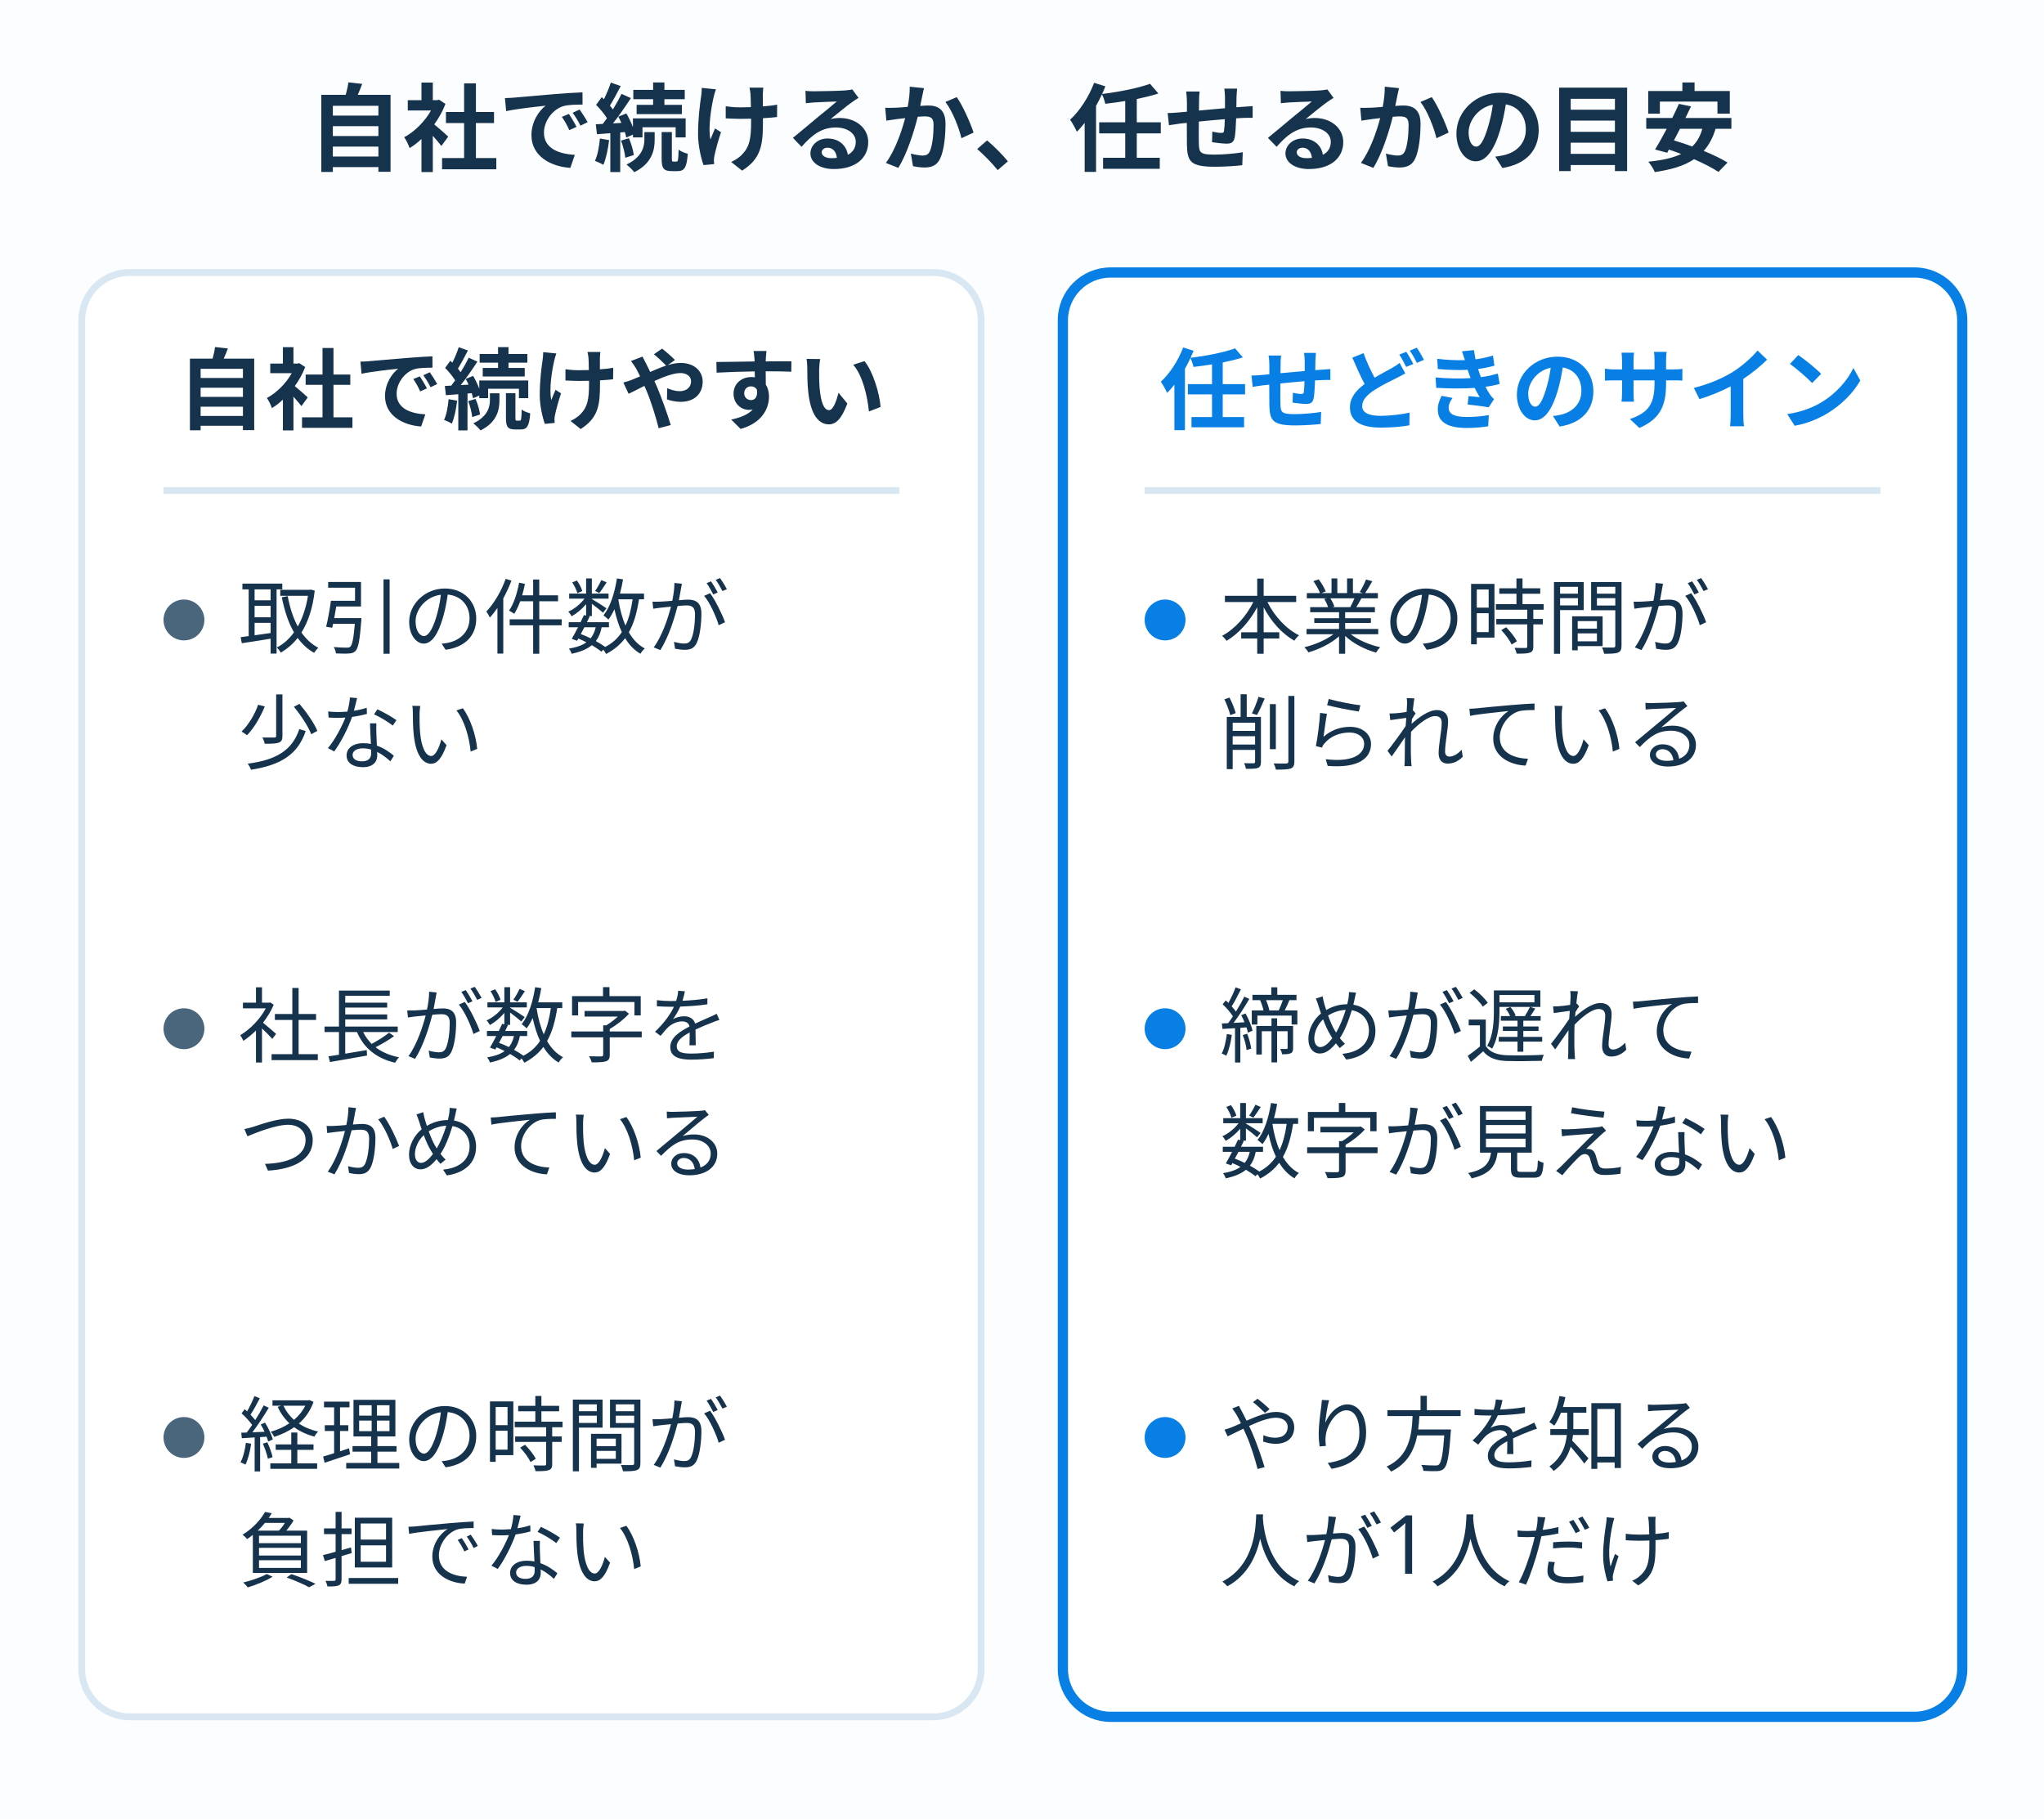
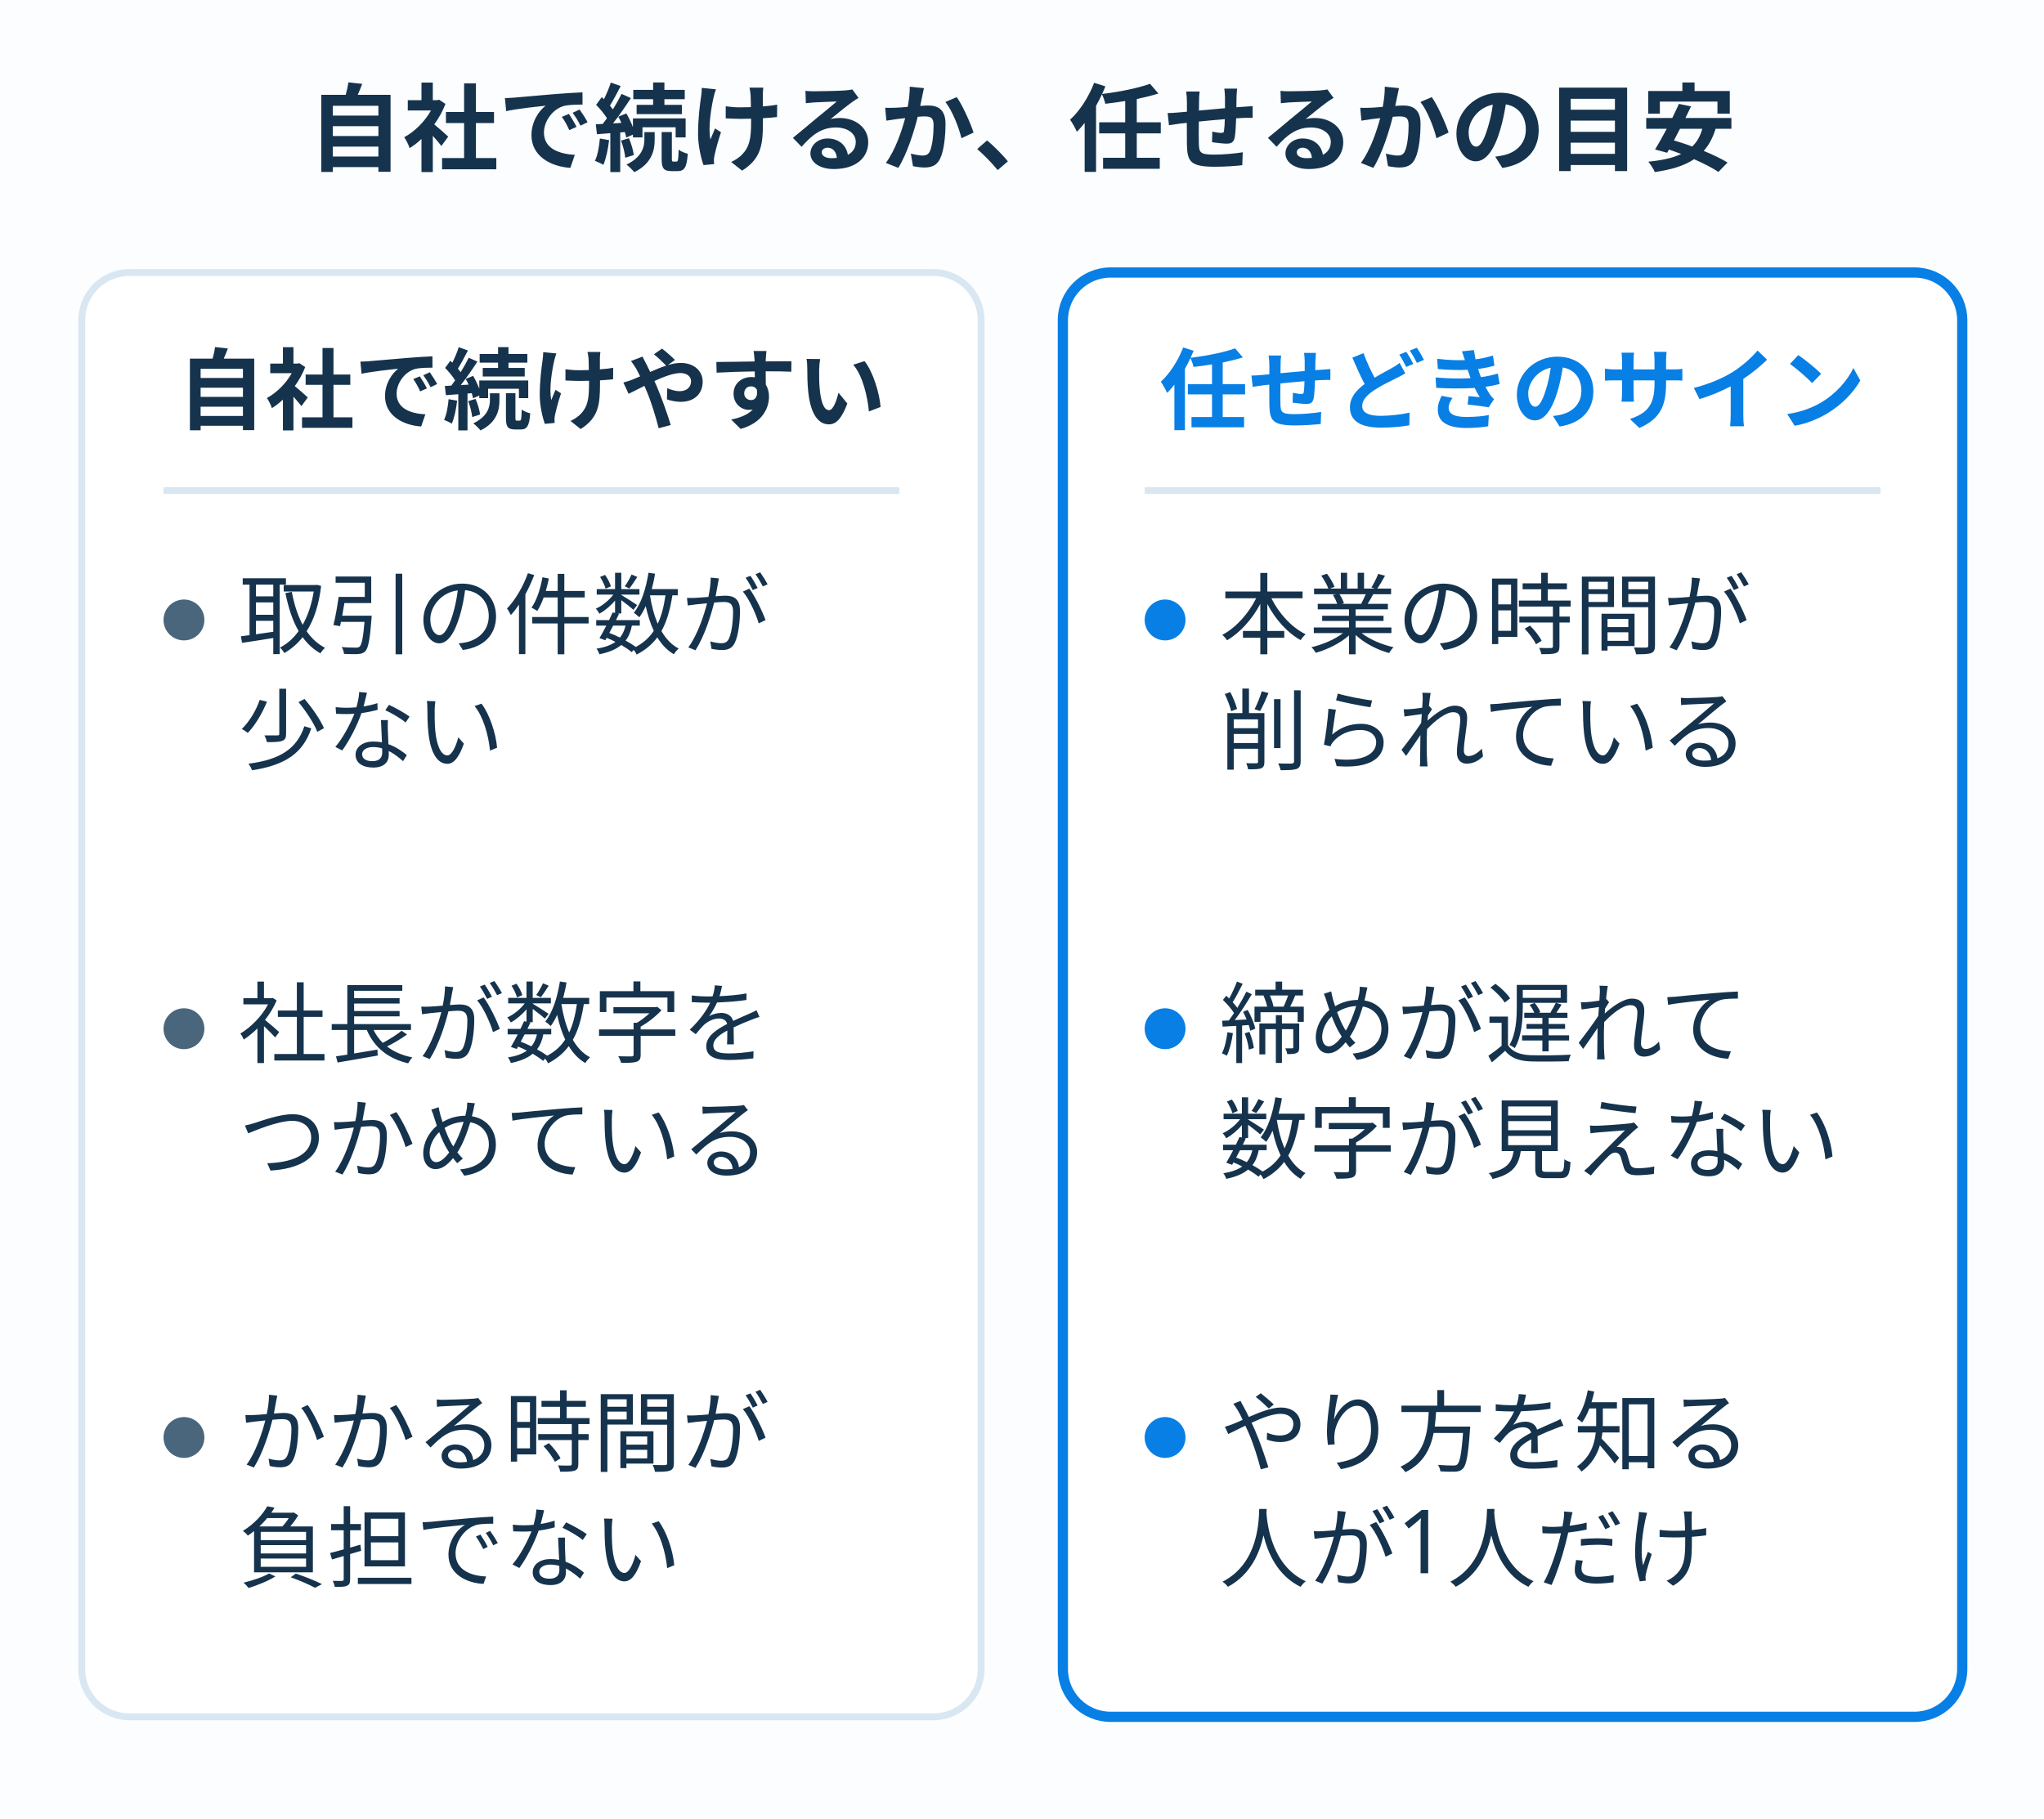
<svg xmlns="http://www.w3.org/2000/svg" viewBox="0 0 600 534" font-family="'Noto Sans JP','Hiragino Kaku Gothic ProN',sans-serif">
  <rect width="600" height="534" fill="#fbfdff" />
  <text x="300" y="48" font-size="28" font-weight="700" fill="#16334d" text-anchor="middle">自社で続けるか、任せるかの目安</text>
-   <g font-size="24" fill="#16334d">
+   <g font-size="26" fill="#16334d">
    <rect x="24" y="80" width="264" height="424" rx="14" fill="#ffffff" stroke="#d8e7f2" stroke-width="2" />
    <text x="156" y="124" font-size="26" font-weight="700" text-anchor="middle" fill="#16334d">自社で続けやすい</text>
    <path d="M48 144 H264" stroke="#d8e7f2" stroke-width="2" />
    <circle cx="54" cy="182" r="6" fill="#4a667d" />
    <text x="70" y="190">取引の件数が</text>
    <text x="70" y="224">少ない</text>
    <circle cx="54" cy="302" r="6" fill="#4a667d" />
    <text x="70" y="310">社長が数字を</text>
    <text x="70" y="344">つかめている</text>
    <circle cx="54" cy="422" r="6" fill="#4a667d" />
-     <text x="70" y="430">経理の時間が</text>
+     <text x="70" y="430">かかる時間が</text>
    <text x="70" y="464">負担でない</text>
    <rect x="312" y="80" width="264" height="424" rx="14" fill="#ffffff" stroke="#087fe5" stroke-width="3" />
    <text x="444" y="124" font-size="26" font-weight="700" text-anchor="middle" fill="#087fe5">任せどきのサイン</text>
    <path d="M336 144 H552" stroke="#d8e7f2" stroke-width="2" />
    <circle cx="342" cy="182" r="6" fill="#087fe5" />
    <text x="358" y="190">本業の時間が</text>
    <text x="358" y="224">削られている</text>
    <circle cx="342" cy="302" r="6" fill="#087fe5" />
    <text x="358" y="310">締めが遅れて</text>
    <text x="358" y="344">数字が見えない</text>
    <circle cx="342" cy="422" r="6" fill="#087fe5" />
    <text x="358" y="430">やり方を知る</text>
    <text x="358" y="464">人が1人だけ</text>
  </g>
</svg>
